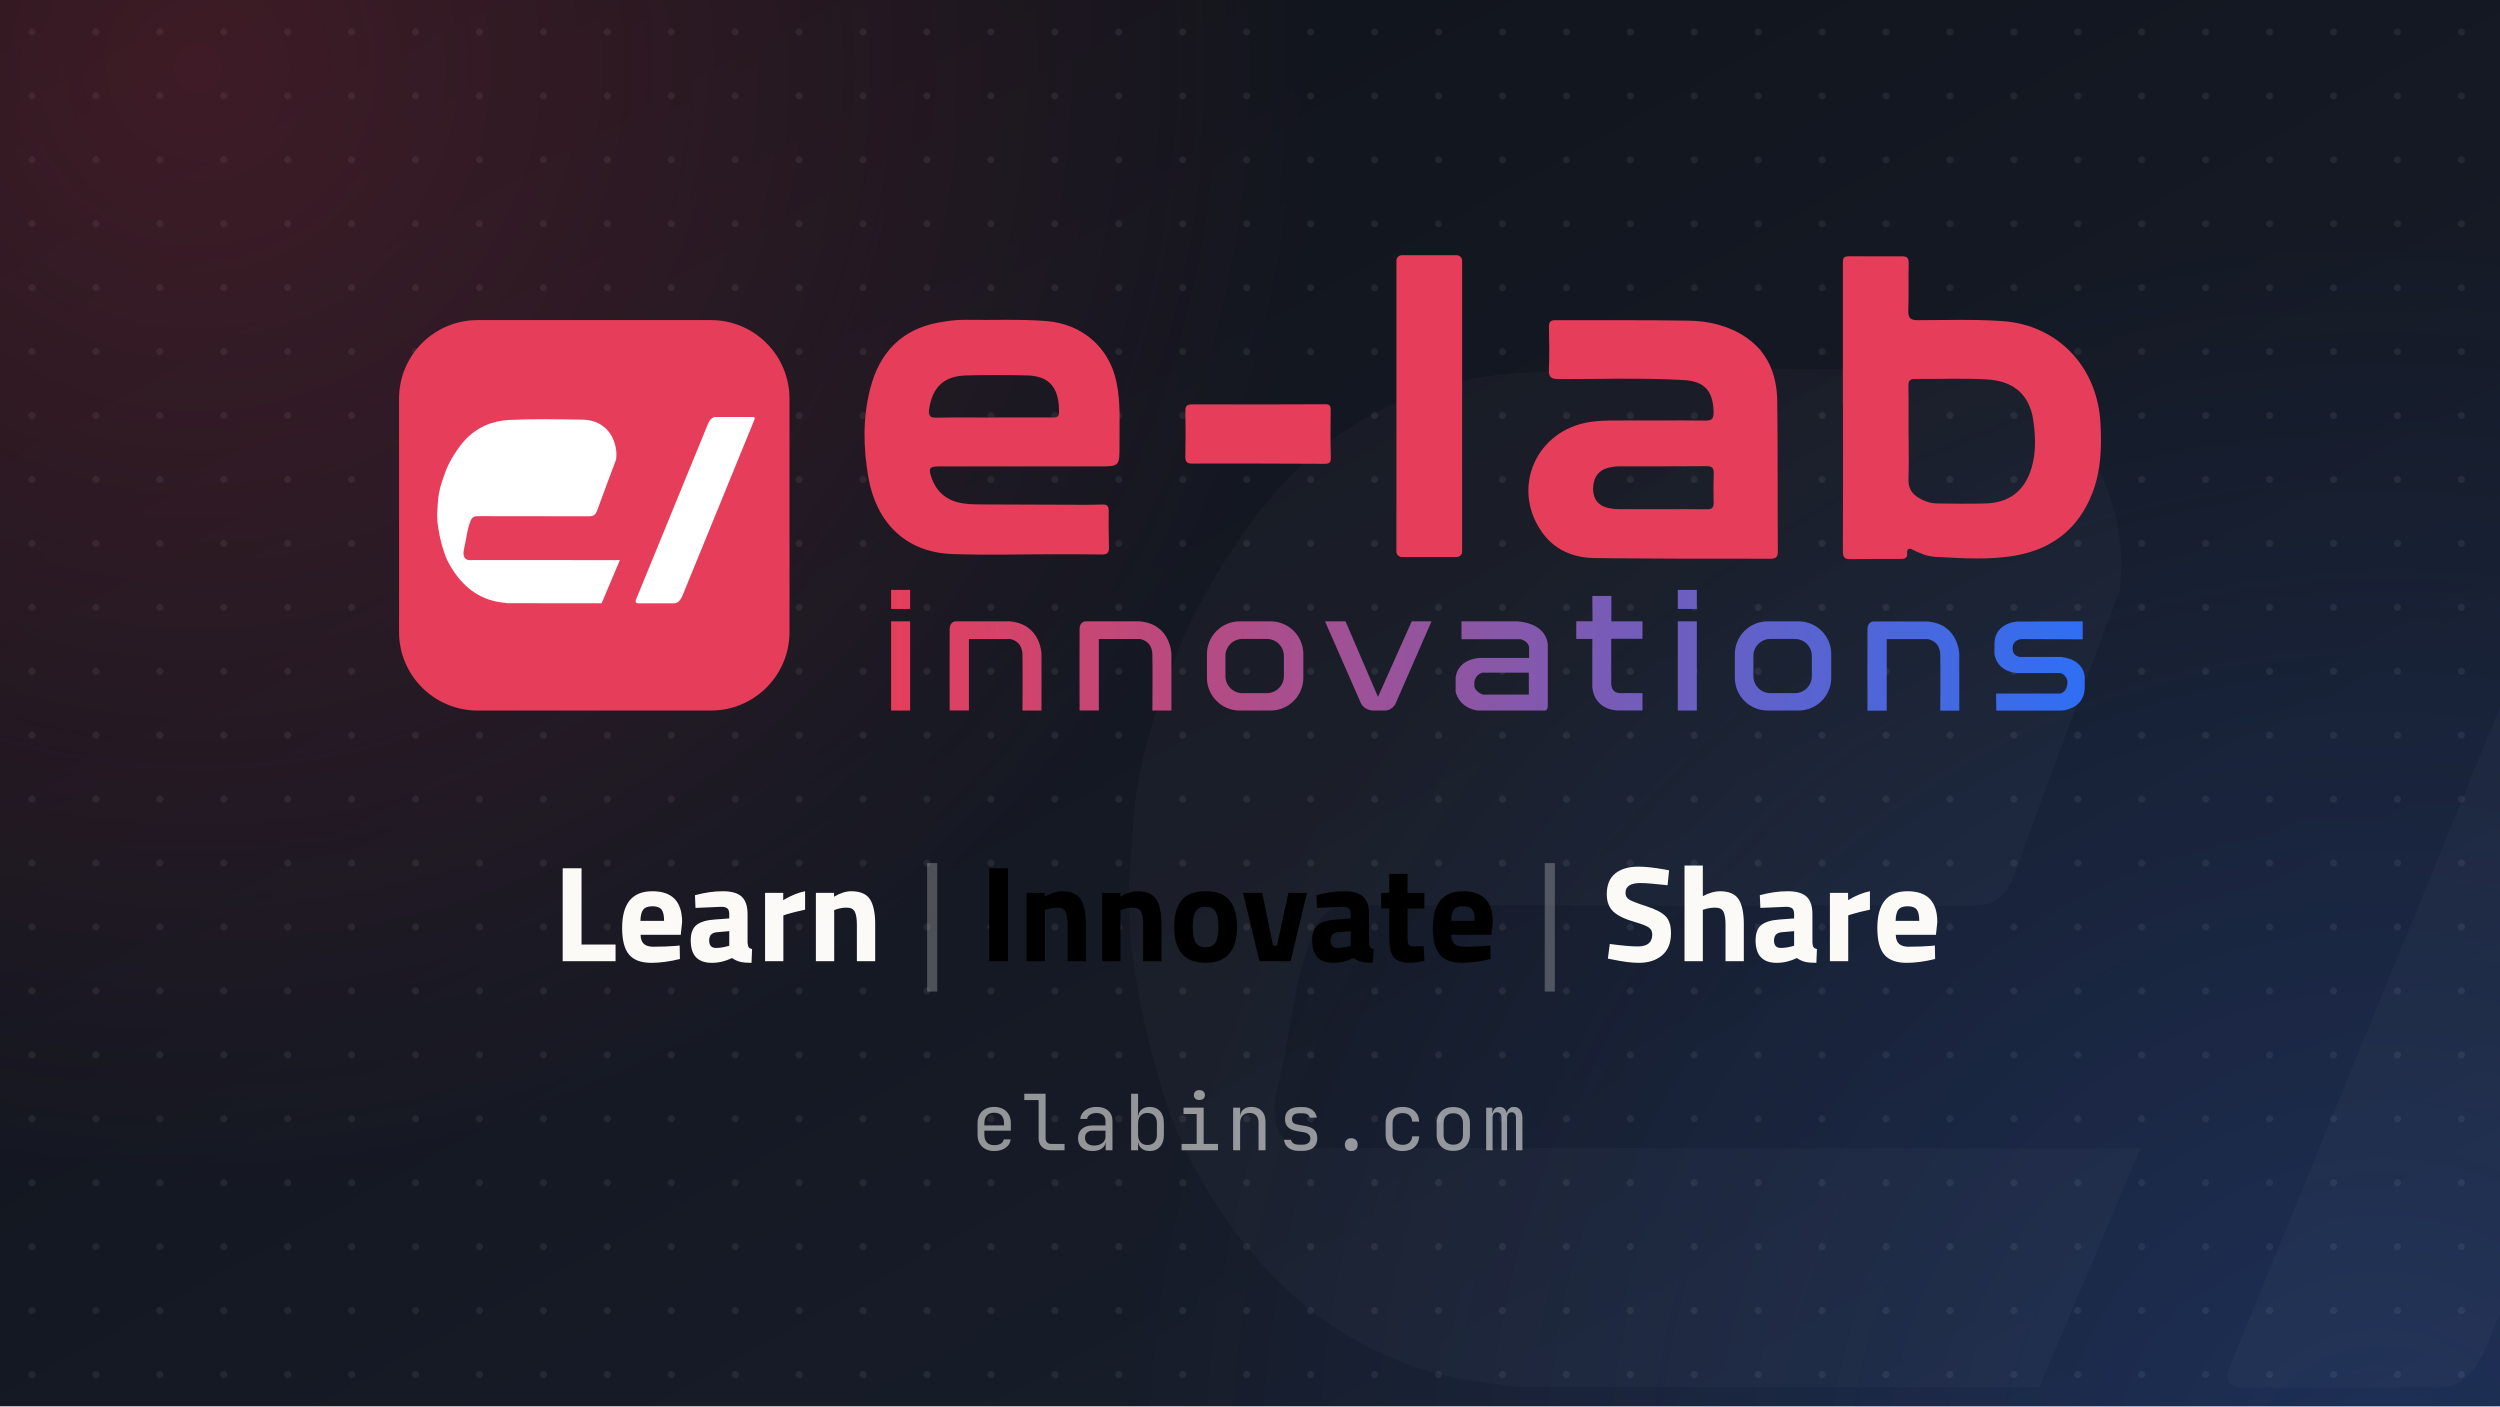
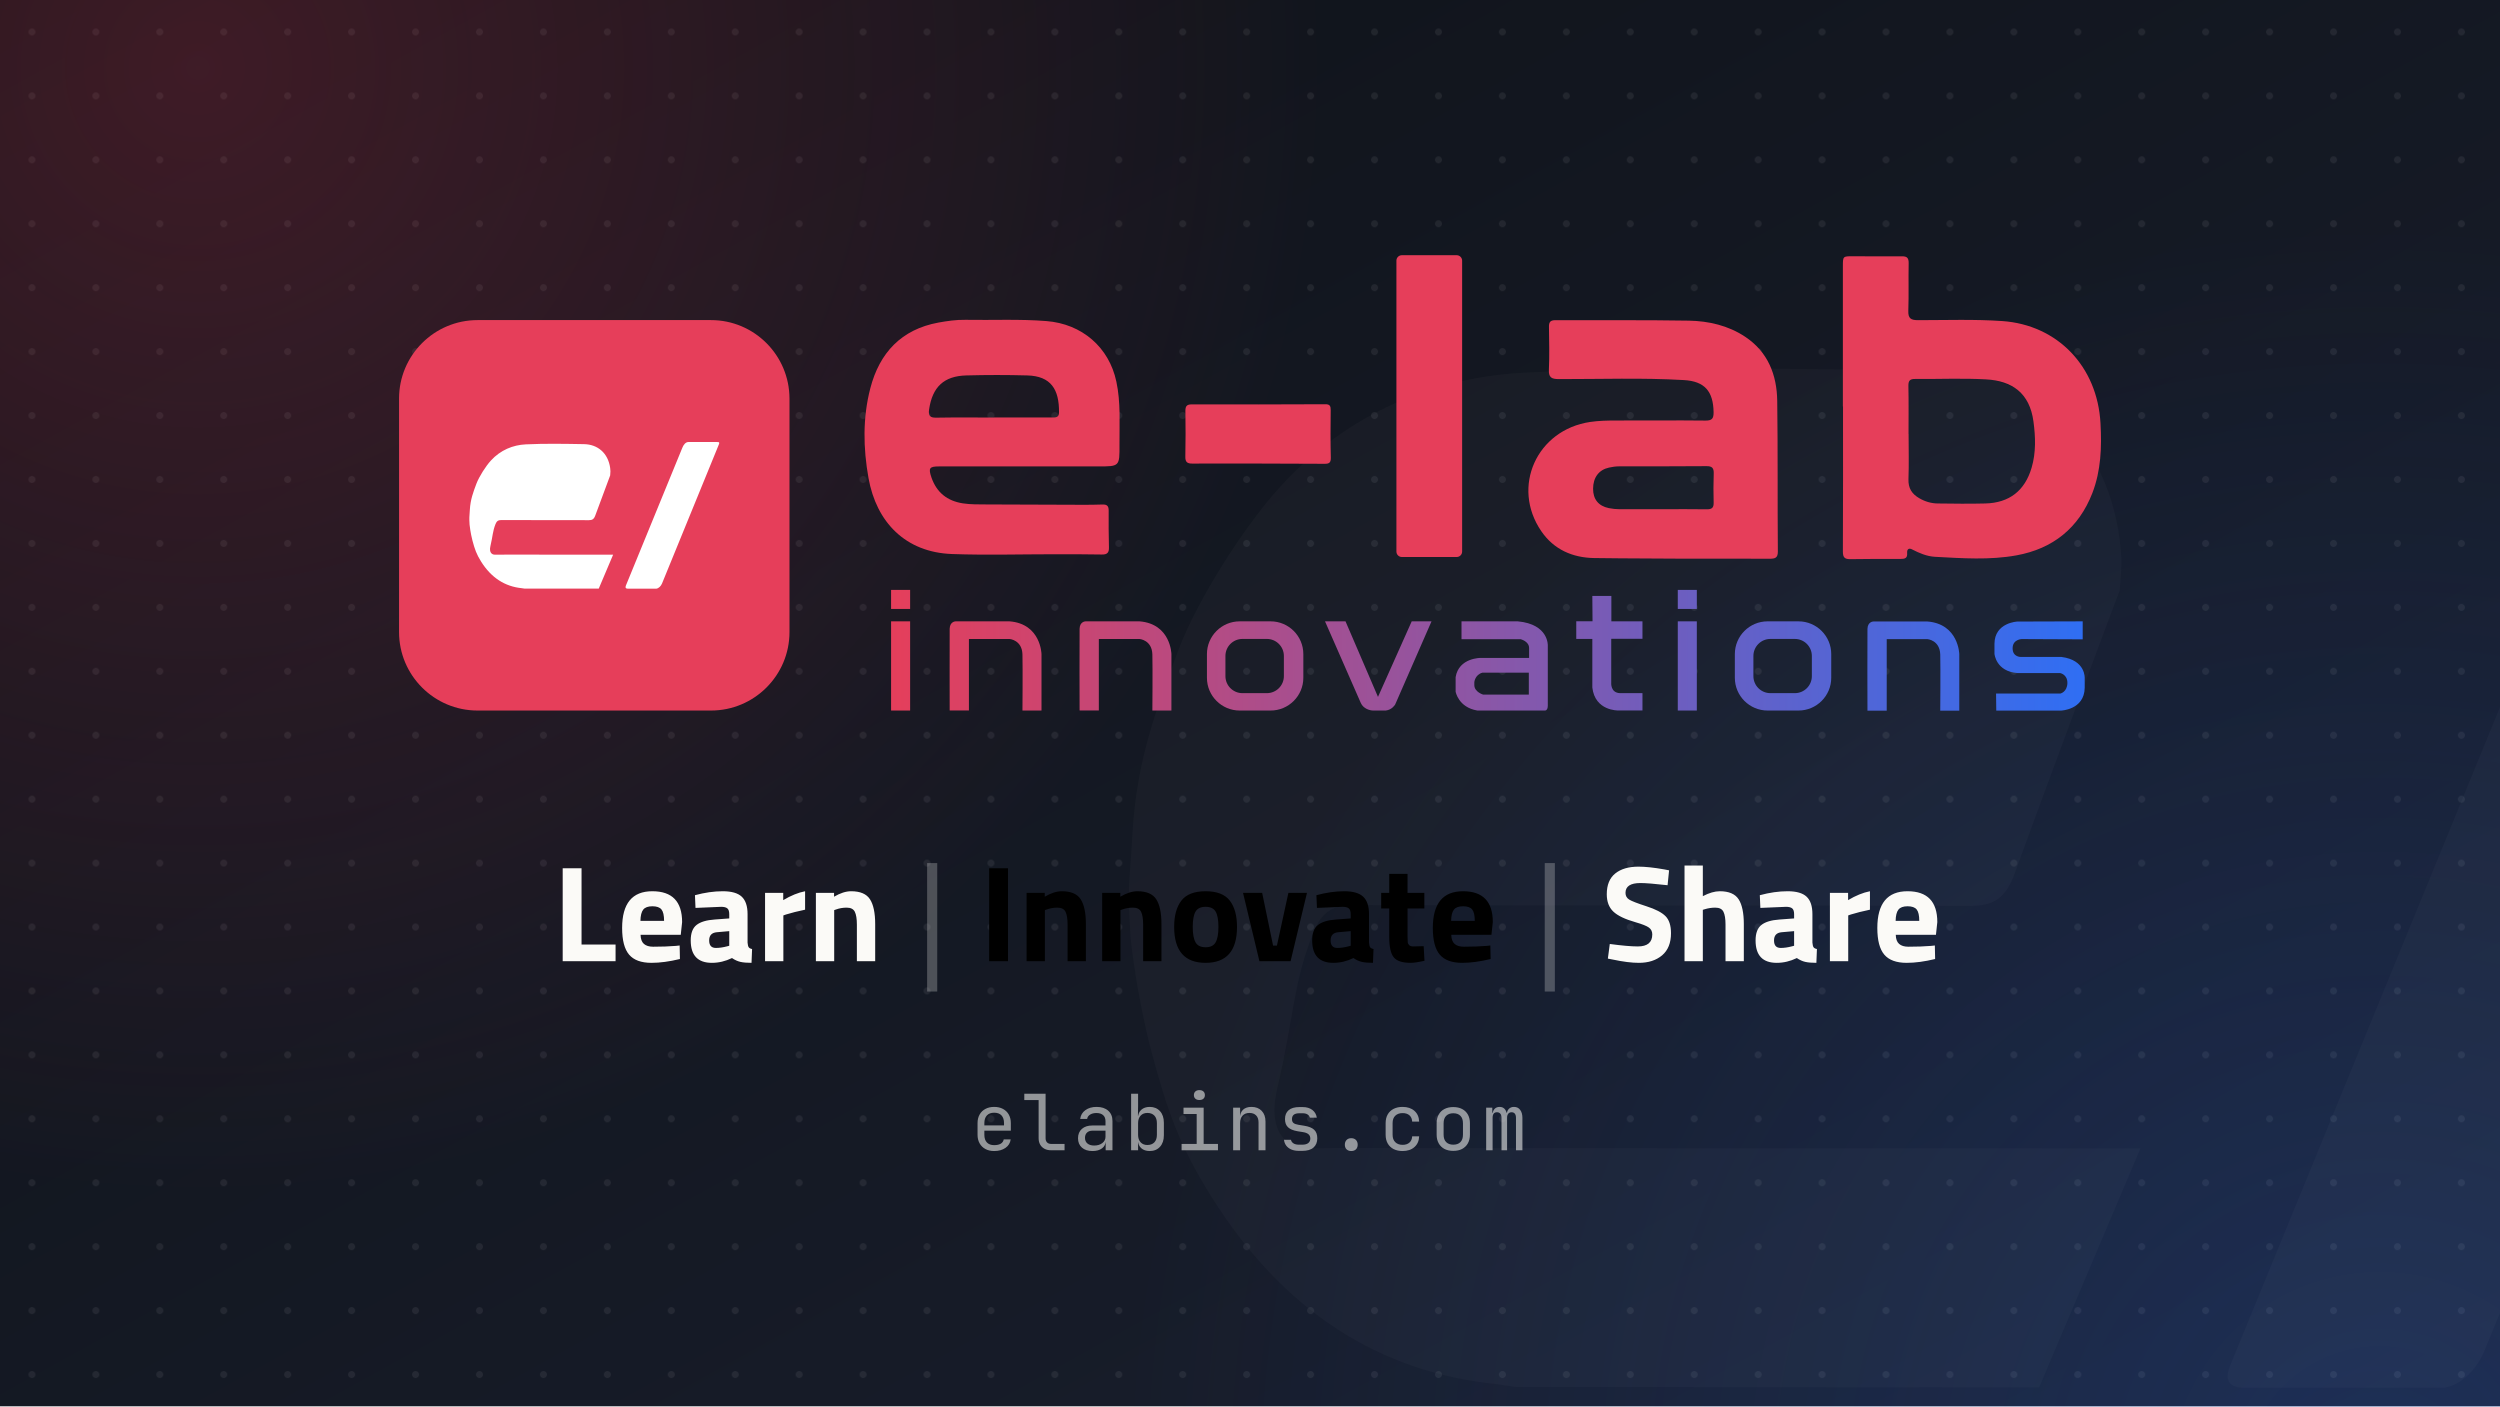
<svg xmlns="http://www.w3.org/2000/svg" width="960" height="540" viewBox="0 0 960 540">
  <defs>
    <linearGradient id="bg" x1="0" y1="0" x2="1" y2="1">
      <stop offset="0" stop-color="#0e1116" />
      <stop offset="1" stop-color="#1a2030" />
    </linearGradient>
    <pattern id="dots" x="0" y="0" width="24.55" height="24.55" patternUnits="userSpaceOnUse">
      <path fill="#fbfaf7" fill-opacity="0.07" stroke="none" d="M 13.635 12.275 C 13.635 13.026 13.026 13.635 12.275 13.635 C 11.524 13.635 10.915 13.026 10.915 12.275 C 10.915 11.524 11.524 10.915 12.275 10.915 C 13.026 10.915 13.635 11.524 13.635 12.275 Z" />
    </pattern>
    <radialGradient id="glowRed" cx="0.5" cy="0.5" r="0.5" fx="0.5" fy="0.5">
      <stop offset="0" stop-color="#e63e5a" stop-opacity="0.22" />
      <stop offset="1" stop-color="#e63e5a" stop-opacity="0" />
    </radialGradient>
    <radialGradient id="glowBlue" cx="0.5" cy="0.5" r="0.5" fx="0.5" fy="0.5">
      <stop offset="0" stop-color="#2d6ff5" stop-opacity="0.2" />
      <stop offset="1" stop-color="#2d6ff5" stop-opacity="0" />
    </radialGradient>
    <linearGradient id="brandGrad" x1="72" y1="63" x2="247" y2="63" gradientUnits="userSpaceOnUse">
      <stop offset="0" stop-color="#e63e5a" />
      <stop offset="1" stop-color="#2d6ff5" />
    </linearGradient>
    <linearGradient id="" x1="0" y1="0" x2="1" y2="0" gradientUnits="userSpaceOnUse" gradientTransform="matrix(199.0712 0 0 79.80688 375.95 309.6515)">
      <stop offset="0" stop-color="#e63e5a" />
      <stop offset="1" stop-color="#2d6ff5" />
    </linearGradient>
    <clipPath id="clipPath1">
      <path fill="#000000" stroke="none" d="M 153.22 98 L 806.79 98 L 806.79 272.9 L 153.22 272.9 Z" />
    </clipPath>
  </defs>
  <path fill="url(#bg)" stroke="none" d="M 0 0 L 960 0 L 960 540 L 0 540 Z" />
  <path fill="url(#dots)" stroke="none" d="M 0 0 L 960 0 L 960 540 L 0 540 Z" />
  <path fill="url(#glowRed)" stroke="none" d="M 508.8 27 C 508.8 141.574 463.286 251.454 382.27 332.47 C 301.254 413.486 191.374 459 76.8 459 C -37.774 459 -147.654 413.486 -228.67 332.47 C -309.686 251.454 -355.2 141.574 -355.2 27 C -355.2 -87.574 -309.686 -197.454 -228.67 -278.47 C -147.654 -359.486 -37.774 -405 76.8 -405 C 191.374 -405 301.254 -359.486 382.27 -278.47 C 463.286 -197.454 508.8 -87.574 508.8 27 Z" />
  <path fill="url(#glowBlue)" stroke="none" d="M 1392 567 C 1392 694.304 1341.429 816.394 1251.411 906.411 C 1161.394 996.429 1039.304 1047 912 1047 C 784.696 1047 662.606 996.429 572.589 906.411 C 482.571 816.394 432 694.304 432 567 C 432 439.696 482.571 317.606 572.589 227.589 C 662.606 137.571 784.696 87 912 87 C 1039.304 87 1161.394 137.571 1251.411 227.589 C 1341.429 317.606 1392 439.696 1392 567 Z" />
  <g transform="matrix(14.72041 0 0 14.72041 324.64 -271.45)">
    <path fill="#fbfaf7" fill-opacity="0.025" fill-rule="evenodd" stroke="none" d="M 52.81 27.73 L 47.58 27.73 C 47.07 27.74 46.69 28.24 46.47 28.8 C 46.25 29.36 36.59 52.93 36.12 54.07 C 35.96 54.47 36.12 54.64 36.48 54.64 L 41.71 54.64 C 42.16 54.57 42.55 54.16 42.75 53.69 C 43.06 52.95 52.13 30.75 53.11 28.35 C 53.35 27.81 53.3 27.72 52.81 27.73 Z" />
    <path fill="#fbfaf7" fill-opacity="0.025" stroke="none" d="M 14.53 48.39 C 13.71 48.39 12.9 48.38 12.08 48.4 C 11.6 48.41 10.98 48.06 11.26 46.85 C 11.72 44.88 11.66 44.16 12.2 42.78 C 12.42 42.22 12.73 42.05 13.23 42.05 C 19.4 42.07 23.17 42.05 29.34 42.07 C 29.93 42.07 30.26 41.9 30.51 41.2 C 31.01 39.81 33.22 33.87 33.24 33.85 C 33.3 33.08 33.3 33.08 33.24 32.51 C 32.86 29.73 30.92 28.16 28.44 28.12 C 24.88 28.06 21.32 27.99 17.76 28.16 C 15.39 28.27 13.11 29.21 11.36 31.12 C 10.42 32.14 9.19 34.07 8.69 35.39 C 8.11 36.94 7.6 38.27 7.49 40.16 C 7.41 41.63 7.35 41.43 7.44 42.89 C 7.45 43.05 7.61 44.43 7.97 45.82 C 8.39 47.4 8.71 48.32 9.55 49.66 C 11.43 52.66 13.94 54.24 17.01 54.55 C 17.17 54.57 17.32 54.6 17.48 54.62 C 20.82 54.62 24.16 54.63 27.5 54.63 C 28.16 54.62 30.47 54.64 31.14 54.63 L 33.78 48.4 L 14.53 48.39 Z" />
  </g>
  <g clip-path="url(#clipPath1)">
    <g transform="matrix(2.659267 0 0 2.659267 148.2082 86.37901)">
      <path fill="#e63e5a" fill-rule="evenodd" stroke="none" d="M 46.93 13.74 L 13.23 13.74 C 6.97 13.74 1.89 18.82 1.89 25.08 L 1.89 58.78 C 1.89 65.04 6.97 70.12 13.23 70.12 L 46.93 70.12 C 53.19 70.12 58.27 65.04 58.27 58.78 L 58.27 25.08 C 58.26 18.82 53.19 13.74 46.93 13.74 Z" />
-       <g>
+       <g transform="matrix(0.787 0 0 0.787 6.219 9.522)">
        <path fill="#ffffff" fill-rule="evenodd" stroke="none" d="M 52.81 27.73 L 47.58 27.73 C 47.07 27.74 46.69 28.24 46.47 28.8 C 46.25 29.36 36.59 52.93 36.12 54.07 C 35.96 54.47 36.12 54.64 36.48 54.64 L 41.71 54.64 C 42.16 54.57 42.55 54.16 42.75 53.69 C 43.06 52.95 52.13 30.75 53.11 28.35 C 53.35 27.81 53.3 27.72 52.81 27.73 Z" />
        <path fill="#ffffff" stroke="none" d="M 14.53 48.39 C 13.71 48.39 12.9 48.38 12.08 48.4 C 11.6 48.41 10.98 48.06 11.26 46.85 C 11.72 44.88 11.66 44.16 12.2 42.78 C 12.42 42.22 12.73 42.05 13.23 42.05 C 19.4 42.07 23.17 42.05 29.34 42.07 C 29.93 42.07 30.26 41.9 30.51 41.2 C 31.01 39.81 33.22 33.87 33.24 33.85 C 33.3 33.08 33.3 33.08 33.24 32.51 C 32.86 29.73 30.92 28.16 28.44 28.12 C 24.88 28.06 21.32 27.99 17.76 28.16 C 15.39 28.27 13.11 29.21 11.36 31.12 C 10.42 32.14 9.19 34.07 8.69 35.39 C 8.11 36.94 7.6 38.27 7.49 40.16 C 7.41 41.63 7.35 41.43 7.44 42.89 C 7.45 43.05 7.61 44.43 7.97 45.82 C 8.39 47.4 8.71 48.32 9.55 49.66 C 11.43 52.66 13.94 54.24 17.01 54.55 C 17.17 54.57 17.32 54.6 17.48 54.62 C 20.82 54.62 24.16 54.63 27.5 54.63 C 28.16 54.62 30.47 54.64 31.14 54.63 L 33.78 48.4 L 14.53 48.39 Z" />
      </g>
      <path fill="#e63e5a" stroke="none" d="M 247.58 28.64 C 247.14 20.44 241.38 14.44 233.41 13.88 C 229.36 13.6 225.3 13.75 221.25 13.75 C 220.2 13.75 219.79 13.51 219.83 12.39 C 219.91 10.03 219.83 7.89 219.88 5.52 C 219.89 4.78 219.65 4.52 218.92 4.53 C 216.55 4.55 214.19 4.53 211.82 4.52 C 210.39 4.52 210.38 4.52 210.38 5.95 C 210.38 12.71 210.38 19.46 210.38 26.22 C 210.39 26.22 210.39 26.22 210.4 26.22 C 210.4 33.13 210.42 40.26 210.38 47.17 C 210.38 48.04 210.66 48.27 211.48 48.26 C 213.88 48.22 216.29 48.22 218.69 48.23 C 219.3 48.23 219.72 48.15 219.66 47.39 C 219.61 46.72 219.99 46.65 220.37 46.85 C 221.41 47.39 222.5 47.85 223.66 47.92 C 227.6 48.13 231.56 48.42 235.46 47.71 C 240.71 46.75 244.44 43.77 246.4 38.73 C 247.66 35.47 247.77 32.07 247.58 28.64 Z M 237.63 35.07 C 236.65 38.38 234.42 40.13 230.95 40.22 C 228.66 40.28 226.37 40.25 224.08 40.22 C 223.14 40.21 222.25 39.95 221.41 39.46 C 220.34 38.84 219.81 38.02 219.85 36.72 C 219.93 34.55 219.87 32.37 219.87 30.19 C 219.87 30.19 219.87 30.19 219.86 30.19 C 219.86 27.86 219.89 25.53 219.84 23.21 C 219.83 22.46 220.1 22.23 220.81 22.24 C 224.23 22.27 227.65 22.11 231.06 22.3 C 234.81 22.51 237.35 24.26 237.9 28.38 C 238.2 30.61 238.28 32.87 237.63 35.07 Z" />
      <path fill="#e63e5a" stroke="none" d="M 200.9 25.41 C 200.85 21.63 199.55 18.32 196.26 16.14 C 193.82 14.52 191 13.87 188.13 13.82 C 181.71 13.71 175.29 13.78 168.87 13.75 C 168.1 13.75 167.92 14.06 167.94 14.76 C 167.97 16.56 168.02 19.04 167.93 20.84 C 167.87 22.01 168.26 22.26 169.39 22.26 C 175.4 22.27 181.41 22.05 187.41 22.4 C 190.43 22.57 191.66 24.02 191.71 27.03 C 191.72 27.92 191.52 28.26 190.54 28.25 C 186.26 28.2 181.98 28.25 177.7 28.24 C 176.42 28.24 175.15 28.26 173.88 28.45 C 166.16 29.6 162.46 37.84 166.83 44.22 C 168.65 46.89 171.37 48.05 174.46 48.1 C 178.69 48.17 187.08 48.17 187.08 48.19 C 191.32 48.19 195.57 48.18 199.81 48.2 C 200.56 48.2 200.99 48.1 200.99 47.18 C 200.93 40.12 201 32.43 200.9 25.41 Z M 191.73 35.92 C 191.68 37.31 191.68 38.69 191.72 40.08 C 191.74 40.8 191.5 41.07 190.75 41.06 C 188.58 41.02 186.4 41.05 184.22 41.05 C 182.19 41.05 180.17 41.06 178.14 41.05 C 177.62 41.05 177.09 40.99 176.58 40.89 C 175.08 40.58 174.3 39.6 174.31 38.08 C 174.32 36.47 175.14 35.36 176.6 35.04 C 177.07 34.94 177.56 34.86 178.04 34.86 C 182.24 34.85 186.44 34.87 190.64 34.83 C 191.51 34.81 191.76 35.1 191.73 35.92 Z" />
      <path fill="#e63e5a" stroke="none" d="M 105.47 22.62 C 104.42 17.66 100.5 14.28 95.36 13.88 C 91.46 13.57 87.55 13.77 83.65 13.7 C 82.33 13.68 81.04 13.87 79.76 14.1 C 74.42 15.09 71.27 18.46 69.94 23.59 C 68.83 27.87 68.91 32.23 69.68 36.55 C 70.82 42.93 75.02 47.28 81.75 47.52 C 86.7 47.7 91.66 47.55 96.62 47.55 C 98.87 47.56 101.12 47.54 103.37 47.59 C 104.18 47.61 104.42 47.3 104.4 46.55 C 104.36 44.79 104.34 43.02 104.36 41.26 C 104.37 40.56 104.1 40.34 103.43 40.37 C 102.46 40.42 101.48 40.4 100.5 40.41 L 100.5 40.41 C 95.92 40.39 91.34 40.38 86.76 40.36 C 85.6 40.35 84.43 40.38 83.28 40.2 C 81.03 39.84 79.52 38.63 78.77 36.47 C 78.31 35.12 78.46 34.87 79.85 34.87 C 87.51 34.87 95.17 34.87 102.84 34.87 C 105.93 34.87 105.94 34.87 105.92 31.76 C 105.9 28.71 106.12 25.64 105.47 22.62 Z M 96.12 27.8 C 93.34 27.8 90.57 27.8 87.79 27.8 C 87.79 27.8 87.79 27.81 87.79 27.81 C 85.01 27.81 82.24 27.78 79.46 27.83 C 78.52 27.85 78.3 27.51 78.43 26.63 C 78.91 23.4 80.56 21.81 83.82 21.73 C 86.74 21.65 89.67 21.65 92.6 21.73 C 96.04 21.82 97.22 23.76 97.19 27.06 C 97.19 27.87 96.65 27.8 96.12 27.8 Z" />
      <path fill="#e63e5a" stroke="none" d="M 136.42 26.75 C 136.43 26.15 136.3 25.88 135.63 25.89 C 129.21 25.92 122.78 25.93 116.36 25.91 C 115.58 25.91 115.43 26.22 115.44 26.92 C 115.47 29.1 115.48 31.28 115.43 33.45 C 115.41 34.27 115.73 34.47 116.48 34.46 C 119.64 34.43 132.33 34.47 135.53 34.49 C 136.2 34.5 136.45 34.33 136.44 33.61 C 136.38 31.33 136.39 29.04 136.42 26.75 Z" />
      <path fill="#e63e5a" stroke="none" d="M 154.61 4.37 L 146.7 4.37 C 146.26 4.37 145.91 4.72 145.91 5.16 L 145.91 47.16 C 145.91 47.6 146.26 47.95 146.7 47.95 L 154.61 47.95 C 155.05 47.95 155.4 47.6 155.4 47.16 L 155.4 5.16 C 155.4 4.72 155.04 4.37 154.61 4.37 Z" />
      <g>
        <path fill="url(#brandGrad)" stroke="none" d="M 72.94 52.7 L 75.69 52.7 L 75.69 55.45 L 72.94 55.45 Z" />
        <path fill="url(#brandGrad)" stroke="none" d="M 72.94 57.24 L 75.69 57.24 L 75.69 70.12 L 72.94 70.12 Z" />
        <path fill="url(#brandGrad)" stroke="none" d="M 186.54 52.7 L 189.29 52.7 L 189.29 55.45 L 186.54 55.45 Z" />
        <path fill="url(#brandGrad)" stroke="none" d="M 186.54 57.24 L 189.29 57.24 L 189.29 70.12 L 186.54 70.12 Z" />
        <path fill="url(#brandGrad)" stroke="none" d="M 81.4 70.11 L 84.18 70.11 L 84.18 59.79 L 90.07 59.79 C 90.07 59.79 91.85 59.94 91.91 62.01 C 91.96 64.08 91.91 70.12 91.91 70.12 L 94.66 70.12 L 94.66 61.96 C 94.66 61.96 94.58 57.6 90.05 57.24 L 82.27 57.24 C 82.27 57.24 81.43 57.24 81.4 58.31 C 81.38 59.38 81.4 70.11 81.4 70.11 Z" />
        <path fill="url(#brandGrad)" stroke="none" d="M 100.16 70.11 L 102.94 70.11 L 102.94 59.79 L 108.83 59.79 C 108.83 59.79 110.61 59.94 110.67 62.01 C 110.72 64.08 110.67 70.12 110.67 70.12 L 113.42 70.12 L 113.42 61.96 C 113.42 61.96 113.34 57.6 108.81 57.24 L 101.03 57.24 C 101.03 57.24 100.19 57.24 100.16 58.31 C 100.13 59.38 100.16 70.11 100.16 70.11 Z" />
        <path fill="url(#brandGrad)" stroke="none" d="M 213.93 70.14 L 216.71 70.14 L 216.71 59.81 L 222.6 59.81 C 222.6 59.81 224.38 59.96 224.44 62.03 C 224.49 64.1 224.44 70.14 224.44 70.14 L 227.19 70.14 L 227.19 61.98 C 227.19 61.98 227.11 57.62 222.58 57.26 L 214.8 57.26 C 214.8 57.26 213.96 57.26 213.93 58.33 C 213.9 59.4 213.93 70.14 213.93 70.14 Z" />
        <path fill="url(#brandGrad)" stroke="none" d="M 127.74 57.24 L 123.28 57.24 C 120.67 57.24 118.55 59.36 118.55 61.97 L 118.55 65.39 C 118.55 68 120.67 70.12 123.28 70.12 L 127.74 70.12 C 130.35 70.12 132.47 68 132.47 65.39 L 132.47 61.97 C 132.47 59.36 130.35 57.24 127.74 57.24 Z M 129.66 65.15 C 129.66 66.51 128.56 67.61 127.2 67.61 L 123.68 67.61 C 122.32 67.61 121.22 66.51 121.22 65.15 L 121.22 62.24 C 121.22 60.88 122.32 59.78 123.68 59.78 L 127.2 59.78 C 128.56 59.78 129.66 60.88 129.66 62.24 L 129.66 65.15 Z" />
        <path fill="url(#brandGrad)" stroke="none" d="M 203.97 57.24 L 199.51 57.24 C 196.9 57.24 194.78 59.36 194.78 61.97 L 194.78 65.39 C 194.78 68 196.9 70.12 199.51 70.12 L 203.97 70.12 C 206.58 70.12 208.7 68 208.7 65.39 L 208.7 61.97 C 208.7 59.36 206.58 57.24 203.97 57.24 Z M 205.9 65.15 C 205.9 66.51 204.8 67.61 203.44 67.61 L 199.92 67.61 C 198.56 67.61 197.46 66.51 197.46 65.15 L 197.46 62.24 C 197.46 60.88 198.56 59.78 199.92 59.78 L 203.44 59.78 C 204.8 59.78 205.9 60.88 205.9 62.24 L 205.9 65.15 Z" />
        <path fill="url(#brandGrad)" stroke="none" d="M 135.6 57.24 L 138.56 57.24 L 143.25 68.15 L 148.12 57.24 L 150.98 57.24 L 145.73 69.25 C 145.73 69.25 145.3 70.01 144.38 70.12 L 142.54 70.12 C 142.54 70.12 141.27 70.12 140.76 69.01 L 135.6 57.24 Z" />
        <path fill="url(#brandGrad)" stroke="none" d="M 163.43 57.24 L 155.31 57.24 L 155.31 59.82 L 163.85 59.82 C 163.85 59.82 165.07 60.12 165.07 61.09 L 165.07 62.52 L 158.11 62.52 C 158.11 62.52 154.92 62.47 154.46 65.3 L 154.46 67.39 C 154.46 67.39 154.84 69.66 157.6 70.12 L 167.34 70.12 C 167.34 70.12 167.77 70.17 167.77 69.41 L 167.77 60.79 C 167.78 60.78 167.95 57.65 163.43 57.24 Z M 165.03 67.82 L 158.43 67.82 C 158.43 67.82 157.16 67.44 157.16 66.44 L 157.16 66.03 C 157.16 66.03 157.24 64.96 158.33 64.65 L 165.03 64.65 L 165.03 67.82 Z" />
        <path fill="url(#brandGrad)" stroke="none" d="M 174.2 53.57 L 176.95 53.57 L 176.95 57.24 L 181.44 57.24 L 181.44 59.76 L 176.93 59.76 L 176.93 66.08 C 176.93 66.08 176.78 67.56 178.2 67.61 L 181.44 67.61 L 181.44 70.11 L 177.92 70.11 C 177.92 70.11 174.58 70.19 174.2 66.79 L 174.2 59.78 L 171.88 59.78 L 171.88 57.23 L 174.23 57.23 L 174.2 53.57 Z" />
        <path fill="url(#brandGrad)" stroke="none" d="M 245.01 59.84 L 245.01 57.24 L 235.58 57.27 C 235.58 57.27 232.29 57.4 232.27 60.48 L 232.27 61.93 C 232.27 61.93 232.47 64.48 235.61 64.71 L 241.75 64.71 C 241.75 64.71 242.82 64.89 242.8 66.16 C 242.77 67.43 241.81 67.66 241.81 67.66 L 232.5 67.66 L 232.53 70.13 L 241.86 70.13 C 241.86 70.13 245.25 70.03 245.3 66.84 L 245.3 65.46 C 245.3 65.46 245.48 62.83 241.93 62.38 L 236.09 62.38 C 236.09 62.38 234.89 62.43 234.89 61.13 C 234.89 59.83 236.21 59.8 236.21 59.8 L 245.01 59.84 Z" />
      </g>
    </g>
  </g>
  <g>
    <path fill="#fbfaf7" stroke="none" d="M 236.379 369.1 L 216.073 369.1 L 216.073 333.42 L 223.314 333.42 L 223.314 362.699 L 236.379 362.699 L 236.379 369.1 Z M 247.266 362.463 Q 248.499 363.538 250.808 363.538 Q 255.688 363.538 259.518 363.223 L 260.987 363.066 L 261.092 368.26 Q 255.058 369.73 250.178 369.73 Q 244.249 369.73 241.573 366.581 Q 238.897 363.433 238.897 356.35 Q 238.897 342.235 250.493 342.235 Q 261.932 342.235 261.932 354.094 L 261.407 358.973 L 245.981 358.973 Q 246.033 361.387 247.266 362.463 Z M 255.006 353.621 Q 255.006 350.473 254.009 349.24 Q 253.012 348.007 250.519 348.007 Q 248.027 348.007 247.004 349.293 Q 245.981 350.578 245.928 353.621 L 255.006 353.621 Z M 287.065 351.05 L 287.065 361.964 Q 287.17 363.223 287.484 363.722 Q 287.799 364.22 288.796 364.43 L 288.586 369.73 Q 285.91 369.73 284.31 369.362 Q 282.71 368.995 281.083 367.893 Q 277.305 369.73 273.37 369.73 Q 265.237 369.73 265.237 361.125 Q 265.237 356.927 267.493 355.169 Q 269.75 353.411 274.419 353.097 L 280.034 352.677 L 280.034 351.05 Q 280.034 349.424 279.299 348.82 Q 278.565 348.217 276.938 348.217 L 267.074 348.637 L 266.864 343.757 Q 272.478 342.235 277.541 342.235 Q 282.605 342.235 284.835 344.334 Q 287.065 346.433 287.065 351.05 Z M 275.259 357.976 Q 272.321 358.239 272.321 361.125 Q 272.321 364.01 274.892 364.01 Q 276.885 364.01 279.247 363.381 L 280.034 363.171 L 280.034 357.557 L 275.259 357.976 Z M 293.781 369.1 L 293.781 342.865 L 300.759 342.865 L 300.759 345.646 Q 305.167 343.022 309.155 342.235 L 309.155 349.319 Q 304.904 350.211 301.861 351.155 L 300.812 351.523 L 300.812 369.1 L 293.781 369.1 Z M 320.331 369.1 L 313.3 369.1 L 313.3 342.865 L 320.278 342.865 L 320.278 344.334 Q 323.846 342.235 326.837 342.235 Q 332.084 342.235 334.078 345.331 Q 336.072 348.427 336.072 354.881 L 336.072 369.1 L 329.041 369.1 L 329.041 355.091 Q 329.041 351.732 328.254 350.132 Q 327.467 348.532 325.105 348.532 Q 322.954 348.532 320.96 349.266 L 320.331 349.476 L 320.331 369.1 Z" />
  </g>
  <g>
    <path fill="#fbfaf7" fill-opacity="0.25" stroke="none" d="M 356.013 380.748 L 356.013 331.427 L 359.895 331.427 L 359.895 380.748 L 356.013 380.748 Z" />
  </g>
  <g>
    <path fill="url(#)" stroke="none" d="M 379.833 369.1 L 379.833 333.42 L 387.074 333.42 L 387.074 369.1 L 379.833 369.1 Z M 401.241 369.1 L 394.21 369.1 L 394.21 342.865 L 401.188 342.865 L 401.188 344.334 Q 404.756 342.235 407.747 342.235 Q 412.994 342.235 414.988 345.331 Q 416.982 348.427 416.982 354.881 L 416.982 369.1 L 409.951 369.1 L 409.951 355.091 Q 409.951 351.732 409.164 350.132 Q 408.377 348.532 406.015 348.532 Q 403.864 348.532 401.87 349.266 L 401.241 349.476 L 401.241 369.1 Z M 430.256 369.1 L 423.226 369.1 L 423.226 342.865 L 430.204 342.865 L 430.204 344.334 Q 433.772 342.235 436.763 342.235 Q 442.01 342.235 444.004 345.331 Q 445.997 348.427 445.997 354.881 L 445.997 369.1 L 438.966 369.1 L 438.966 355.091 Q 438.966 351.732 438.179 350.132 Q 437.392 348.532 435.031 348.532 Q 432.88 348.532 430.886 349.266 L 430.256 349.476 L 430.256 369.1 Z M 462.945 342.235 Q 469.452 342.235 472.232 345.83 Q 475.013 349.424 475.013 355.93 Q 475.013 369.73 462.945 369.73 Q 450.877 369.73 450.877 355.93 Q 450.877 349.424 453.658 345.83 Q 456.439 342.235 462.945 342.235 Z M 462.945 363.748 Q 465.726 363.748 466.802 361.859 Q 467.877 359.97 467.877 355.93 Q 467.877 351.89 466.802 350.053 Q 465.726 348.217 462.945 348.217 Q 460.164 348.217 459.089 350.053 Q 458.013 351.89 458.013 355.93 Q 458.013 359.97 459.089 361.859 Q 460.164 363.748 462.945 363.748 Z M 477.322 342.865 L 484.668 342.865 L 488.865 363.118 L 490.335 363.118 L 494.742 342.865 L 501.878 342.865 L 495.582 369.1 L 483.618 369.1 L 477.322 342.865 Z M 525.699 351.05 L 525.699 361.964 Q 525.804 363.223 526.119 363.722 Q 526.434 364.22 527.431 364.43 L 527.221 369.73 Q 524.545 369.73 522.945 369.362 Q 521.344 368.995 519.718 367.893 Q 515.94 369.73 512.005 369.73 Q 503.872 369.73 503.872 361.125 Q 503.872 356.927 506.128 355.169 Q 508.384 353.411 513.054 353.097 L 518.668 352.677 L 518.668 351.05 Q 518.668 349.424 517.934 348.82 Q 517.199 348.217 515.573 348.217 L 505.708 348.637 L 505.498 343.757 Q 511.113 342.235 516.176 342.235 Q 521.239 342.235 523.469 344.334 Q 525.699 346.433 525.699 351.05 Z M 513.894 357.976 Q 510.955 358.239 510.955 361.125 Q 510.955 364.01 513.526 364.01 Q 515.52 364.01 517.881 363.381 L 518.668 363.171 L 518.668 357.557 L 513.894 357.976 Z M 546.95 348.847 L 540.496 348.847 L 540.496 359.603 Q 540.496 361.177 540.575 361.833 Q 540.653 362.489 541.152 362.961 Q 541.65 363.433 542.7 363.433 L 546.687 363.328 L 547.002 368.943 Q 543.487 369.73 541.65 369.73 Q 536.928 369.73 535.197 367.605 Q 533.465 365.48 533.465 359.76 L 533.465 348.847 L 530.369 348.847 L 530.369 342.865 L 533.465 342.865 L 533.465 335.572 L 540.496 335.572 L 540.496 342.865 L 546.95 342.865 L 546.95 348.847 Z M 558.572 362.463 Q 559.805 363.538 562.114 363.538 Q 566.993 363.538 570.824 363.223 L 572.293 363.066 L 572.398 368.26 Q 566.364 369.73 561.484 369.73 Q 555.555 369.73 552.879 366.581 Q 550.203 363.433 550.203 356.35 Q 550.203 342.235 561.799 342.235 Q 573.237 342.235 573.237 354.094 L 572.712 358.973 L 557.286 358.973 Q 557.339 361.387 558.572 362.463 Z M 566.311 353.621 Q 566.311 350.473 565.314 349.24 Q 564.317 348.007 561.825 348.007 Q 559.333 348.007 558.309 349.293 Q 557.286 350.578 557.234 353.621 L 566.311 353.621 Z" />
  </g>
  <g>
    <path fill="#fbfaf7" fill-opacity="0.25" stroke="none" d="M 593.183 380.748 L 593.183 331.427 L 597.066 331.427 L 597.066 380.748 L 593.183 380.748 Z" />
  </g>
  <g>
    <path fill="#fbfaf7" stroke="none" d="M 629.909 339.087 Q 624.19 339.087 624.19 342.865 Q 624.19 344.544 625.606 345.436 Q 627.023 346.328 632.244 348.007 Q 637.465 349.686 639.563 351.811 Q 641.662 353.936 641.662 358.344 Q 641.662 363.958 638.252 366.844 Q 634.841 369.73 629.332 369.73 Q 625.239 369.73 619.31 368.47 L 617.421 368.103 L 618.156 362.489 Q 625.187 363.433 628.912 363.433 Q 634.474 363.433 634.474 358.816 Q 634.474 357.137 633.188 356.192 Q 631.903 355.248 628.073 354.146 Q 621.986 352.415 619.494 350.027 Q 617.001 347.64 617.001 343.39 Q 617.001 338.038 620.255 335.414 Q 623.508 332.791 629.174 332.791 Q 633.057 332.791 639.039 333.84 L 640.928 334.207 L 640.351 339.927 Q 632.952 339.087 629.909 339.087 Z M 653.888 369.1 L 646.857 369.1 L 646.857 332.371 L 653.888 332.371 L 653.888 344.124 Q 657.508 342.235 660.394 342.235 Q 665.641 342.235 667.635 345.331 Q 669.629 348.427 669.629 354.881 L 669.629 369.1 L 662.598 369.1 L 662.598 355.038 Q 662.598 351.732 661.811 350.132 Q 661.024 348.532 658.663 348.532 Q 656.616 348.532 654.57 349.161 L 653.888 349.371 L 653.888 369.1 Z M 695.969 351.05 L 695.969 361.964 Q 696.074 363.223 696.389 363.722 Q 696.703 364.22 697.7 364.43 L 697.49 369.73 Q 694.814 369.73 693.214 369.362 Q 691.614 368.995 689.987 367.893 Q 686.209 369.73 682.274 369.73 Q 674.141 369.73 674.141 361.125 Q 674.141 356.927 676.397 355.169 Q 678.654 353.411 683.323 353.097 L 688.938 352.677 L 688.938 351.05 Q 688.938 349.424 688.203 348.82 Q 687.469 348.217 685.842 348.217 L 675.978 348.637 L 675.768 343.757 Q 681.382 342.235 686.445 342.235 Q 691.509 342.235 693.739 344.334 Q 695.969 346.433 695.969 351.05 Z M 684.163 357.976 Q 681.225 358.239 681.225 361.125 Q 681.225 364.01 683.796 364.01 Q 685.79 364.01 688.151 363.381 L 688.938 363.171 L 688.938 357.557 L 684.163 357.976 Z M 702.685 369.1 L 702.685 342.865 L 709.663 342.865 L 709.663 345.646 Q 714.071 343.022 718.059 342.235 L 718.059 349.319 Q 713.809 350.211 710.765 351.155 L 709.716 351.523 L 709.716 369.1 L 702.685 369.1 Z M 729.261 362.463 Q 730.494 363.538 732.803 363.538 Q 737.682 363.538 741.513 363.223 L 742.982 363.066 L 743.087 368.26 Q 737.053 369.73 732.173 369.73 Q 726.244 369.73 723.568 366.581 Q 720.892 363.433 720.892 356.35 Q 720.892 342.235 732.488 342.235 Q 743.926 342.235 743.926 354.094 L 743.402 358.973 L 727.975 358.973 Q 728.028 361.387 729.261 362.463 Z M 737 353.621 Q 737 350.473 736.003 349.24 Q 735.006 348.007 732.514 348.007 Q 730.022 348.007 728.999 349.293 Q 727.975 350.578 727.923 353.621 L 737 353.621 Z" />
  </g>
  <g>
    <path fill="#fbfaf7" fill-opacity="0.55" stroke="none" d="M 381.769 441.997 Q 379.837 441.997 378.395 441.224 Q 376.953 440.451 376.165 439.039 Q 375.377 437.627 375.377 435.754 L 375.377 431.295 Q 375.377 429.392 376.165 427.994 Q 376.953 426.597 378.395 425.824 Q 379.837 425.051 381.769 425.051 Q 383.701 425.051 385.143 425.824 Q 386.585 426.597 387.373 427.994 Q 388.161 429.392 388.161 431.295 L 388.161 434.178 L 377.993 434.178 L 377.993 435.754 Q 377.993 437.686 378.974 438.712 Q 379.955 439.738 381.769 439.738 Q 383.315 439.738 384.266 439.188 Q 385.218 438.638 385.426 437.538 L 388.101 437.538 Q 387.834 439.589 386.095 440.793 Q 384.356 441.997 381.769 441.997 Z M 385.545 432.395 L 385.545 431.295 Q 385.545 429.362 384.579 428.322 Q 383.612 427.281 381.769 427.281 Q 379.955 427.281 378.974 428.322 Q 377.993 429.362 377.993 431.295 L 377.993 432.157 L 385.753 432.157 L 385.545 432.395 Z M 403.587 441.7 Q 402.16 441.7 401.089 441.135 Q 400.019 440.57 399.425 439.53 Q 398.83 438.489 398.83 437.092 L 398.83 422.435 L 393.33 422.435 L 393.33 419.997 L 401.506 419.997 L 401.506 437.092 Q 401.506 438.103 402.071 438.682 Q 402.635 439.262 403.587 439.262 L 408.789 439.262 L 408.789 441.7 L 403.587 441.7 Z M 419.518 441.997 Q 416.931 441.997 415.445 440.674 Q 413.958 439.351 413.958 437.092 Q 413.958 434.803 415.445 433.495 Q 416.931 432.186 419.459 432.186 L 424.513 432.186 L 424.513 430.551 Q 424.513 429.035 423.606 428.217 Q 422.699 427.4 421.034 427.4 Q 419.577 427.4 418.596 428.009 Q 417.615 428.619 417.467 429.659 L 414.791 429.659 Q 415.058 427.549 416.783 426.3 Q 418.507 425.051 421.094 425.051 Q 423.918 425.051 425.553 426.508 Q 427.188 427.965 427.188 430.462 L 427.188 441.7 L 424.572 441.7 L 424.572 438.578 L 424.126 438.578 L 424.572 438.132 Q 424.572 439.916 423.19 440.957 Q 421.807 441.997 419.518 441.997 Z M 420.172 439.886 Q 422.075 439.886 423.294 438.935 Q 424.513 437.984 424.513 436.497 L 424.513 434.178 L 419.518 434.178 Q 418.18 434.178 417.407 434.922 Q 416.634 435.665 416.634 436.943 Q 416.634 438.311 417.571 439.099 Q 418.507 439.886 420.172 439.886 Z M 441.484 441.997 Q 439.463 441.997 438.244 440.912 Q 437.025 439.827 437.025 437.954 L 437.56 438.578 L 437.025 438.578 L 437.025 441.7 L 434.349 441.7 L 434.349 419.997 L 437.025 419.997 L 437.025 424.754 L 436.965 428.47 L 437.56 428.47 L 437.025 429.094 Q 437.025 427.251 438.259 426.151 Q 439.492 425.051 441.484 425.051 Q 443.952 425.051 445.438 426.686 Q 446.925 428.322 446.925 431.146 L 446.925 435.932 Q 446.925 438.727 445.438 440.362 Q 443.952 441.997 441.484 441.997 Z M 440.592 439.678 Q 442.287 439.678 443.268 438.668 Q 444.249 437.657 444.249 435.754 L 444.249 431.295 Q 444.249 429.392 443.268 428.381 Q 442.287 427.37 440.592 427.37 Q 438.957 427.37 437.991 428.411 Q 437.025 429.451 437.025 431.295 L 437.025 435.754 Q 437.025 437.597 437.991 438.638 Q 438.957 439.678 440.592 439.678 Z M 453.729 441.7 L 453.729 439.262 L 459.526 439.262 L 459.526 427.786 L 454.472 427.786 L 454.472 425.349 L 462.202 425.349 L 462.202 439.262 L 467.702 439.262 L 467.702 441.7 L 453.729 441.7 Z M 460.567 422.405 Q 459.586 422.405 459.021 421.9 Q 458.456 421.394 458.456 420.532 Q 458.456 419.64 459.021 419.12 Q 459.586 418.6 460.567 418.6 Q 461.548 418.6 462.113 419.12 Q 462.678 419.64 462.678 420.532 Q 462.678 421.394 462.113 421.9 Q 461.548 422.405 460.567 422.405 Z M 473.525 441.7 L 473.525 425.349 L 476.201 425.349 L 476.201 428.47 L 476.766 428.47 L 476.201 429.094 Q 476.201 427.162 477.36 426.107 Q 478.52 425.051 480.571 425.051 Q 483.039 425.051 484.496 426.567 Q 485.952 428.084 485.952 430.7 L 485.952 441.7 L 483.277 441.7 L 483.277 430.997 Q 483.277 429.243 482.34 428.307 Q 481.404 427.37 479.798 427.37 Q 478.133 427.37 477.167 428.381 Q 476.201 429.392 476.201 431.295 L 476.201 441.7 L 473.525 441.7 Z M 498.792 441.938 Q 497.127 441.938 495.893 441.418 Q 494.659 440.897 493.931 439.946 Q 493.202 438.995 493.054 437.686 L 495.729 437.686 Q 495.908 438.549 496.696 439.054 Q 497.483 439.559 498.792 439.559 L 500.04 439.559 Q 501.616 439.559 502.389 438.92 Q 503.162 438.281 503.162 437.211 Q 503.162 436.17 502.463 435.561 Q 501.765 434.951 500.397 434.743 L 498.197 434.386 Q 495.789 433.97 494.615 432.885 Q 493.44 431.8 493.44 429.719 Q 493.44 427.519 494.838 426.315 Q 496.235 425.111 499.029 425.111 L 500.159 425.111 Q 502.508 425.111 503.935 426.211 Q 505.362 427.311 505.659 429.184 L 502.984 429.184 Q 502.805 428.411 502.092 427.95 Q 501.378 427.489 500.159 427.489 L 499.029 427.489 Q 497.513 427.489 496.815 428.054 Q 496.116 428.619 496.116 429.749 Q 496.116 430.759 496.71 431.235 Q 497.305 431.711 498.584 431.919 L 500.784 432.276 Q 503.429 432.692 504.634 433.822 Q 505.838 434.951 505.838 437.092 Q 505.838 439.351 504.396 440.645 Q 502.954 441.938 500.04 441.938 L 498.792 441.938 Z M 518.885 441.997 Q 517.755 441.997 517.086 441.343 Q 516.417 440.689 516.417 439.589 Q 516.417 438.43 517.086 437.746 Q 517.755 437.062 518.885 437.062 Q 520.015 437.062 520.684 437.746 Q 521.353 438.43 521.353 439.589 Q 521.353 440.689 520.684 441.343 Q 520.015 441.997 518.885 441.997 Z M 538.592 441.997 Q 536.63 441.997 535.158 441.254 Q 533.686 440.511 532.884 439.099 Q 532.081 437.686 532.081 435.754 L 532.081 431.295 Q 532.081 429.332 532.884 427.935 Q 533.686 426.538 535.158 425.794 Q 536.63 425.051 538.592 425.051 Q 541.416 425.051 543.141 426.567 Q 544.865 428.084 544.954 430.7 L 542.278 430.7 Q 542.189 429.124 541.223 428.277 Q 540.257 427.43 538.592 427.43 Q 536.838 427.43 535.797 428.426 Q 534.757 429.422 534.757 431.265 L 534.757 435.754 Q 534.757 437.597 535.797 438.608 Q 536.838 439.619 538.592 439.619 Q 540.257 439.619 541.223 438.757 Q 542.189 437.895 542.278 436.349 L 544.954 436.349 Q 544.865 438.965 543.141 440.481 Q 541.416 441.997 538.592 441.997 Z M 558.061 441.938 Q 556.099 441.938 554.672 441.195 Q 553.245 440.451 552.457 439.039 Q 551.669 437.627 551.669 435.695 L 551.669 431.354 Q 551.669 429.392 552.457 427.994 Q 553.245 426.597 554.672 425.854 Q 556.099 425.111 558.061 425.111 Q 560.023 425.111 561.45 425.854 Q 562.877 426.597 563.665 427.994 Q 564.453 429.392 564.453 431.324 L 564.453 435.695 Q 564.453 437.627 563.665 439.039 Q 562.877 440.451 561.45 441.195 Q 560.023 441.938 558.061 441.938 Z M 558.061 439.559 Q 559.815 439.559 560.796 438.578 Q 561.777 437.597 561.777 435.695 L 561.777 431.354 Q 561.777 429.451 560.796 428.47 Q 559.815 427.489 558.061 427.489 Q 556.337 427.489 555.341 428.47 Q 554.345 429.451 554.345 431.354 L 554.345 435.695 Q 554.345 437.597 555.341 438.578 Q 556.337 439.559 558.061 439.559 Z M 570.692 441.7 L 570.692 425.349 L 573.041 425.349 L 573.041 427.311 L 573.576 427.311 L 573.16 428.024 Q 573.16 426.657 573.888 425.854 Q 574.616 425.051 575.865 425.051 Q 577.233 425.051 577.976 426.062 Q 578.719 427.073 578.719 428.916 L 577.917 427.311 L 579.165 427.311 L 578.6 428.024 Q 578.6 426.657 579.358 425.854 Q 580.117 425.051 581.365 425.051 Q 582.911 425.051 583.759 426.211 Q 584.606 427.37 584.606 429.273 L 584.606 441.7 L 582.138 441.7 L 582.138 429.243 Q 582.138 428.232 581.707 427.667 Q 581.276 427.103 580.444 427.103 Q 579.641 427.103 579.18 427.653 Q 578.719 428.203 578.719 429.213 L 578.719 441.7 L 576.579 441.7 L 576.579 429.243 Q 576.579 428.203 576.118 427.653 Q 575.657 427.103 574.825 427.103 Q 573.992 427.103 573.576 427.653 Q 573.16 428.203 573.16 429.213 L 573.16 441.7 L 570.692 441.7 Z" />
  </g>
</svg>
